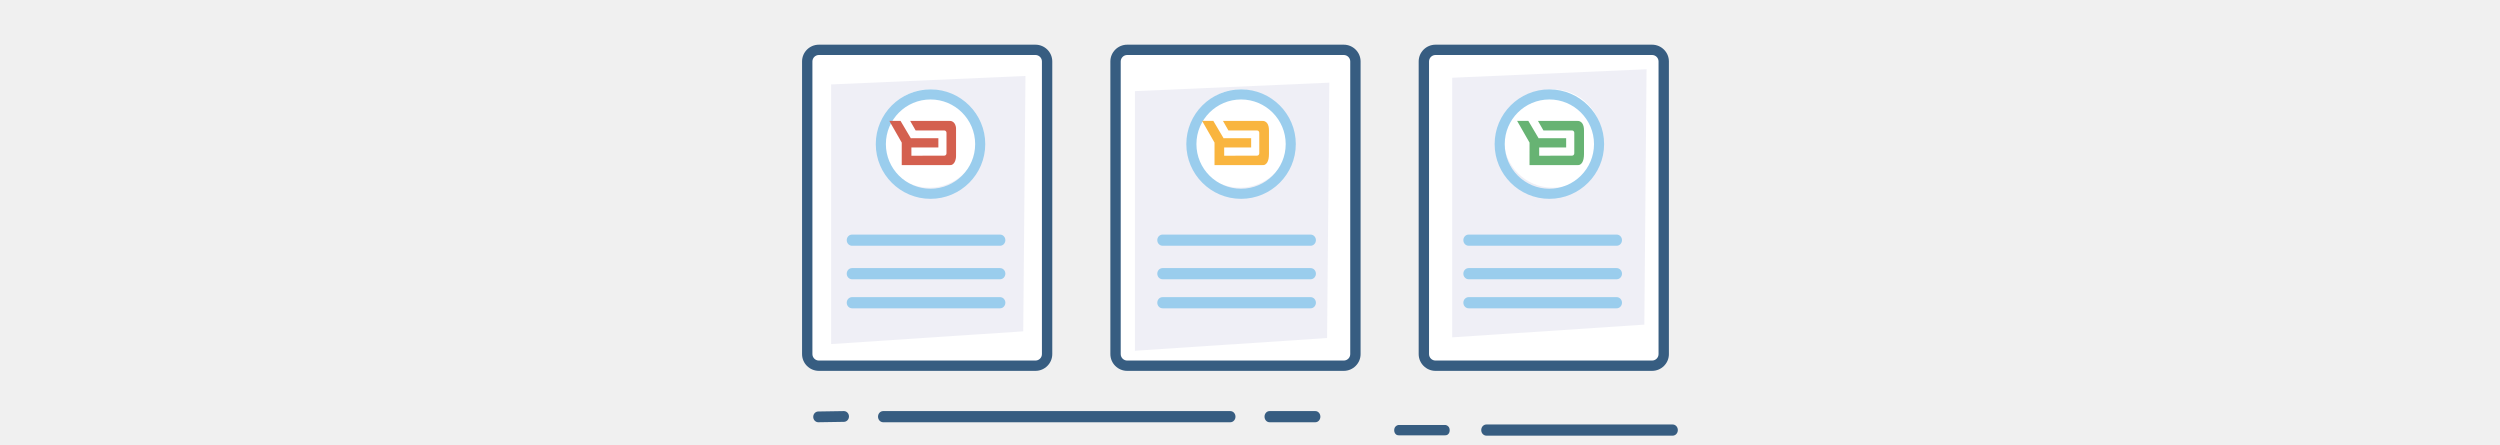
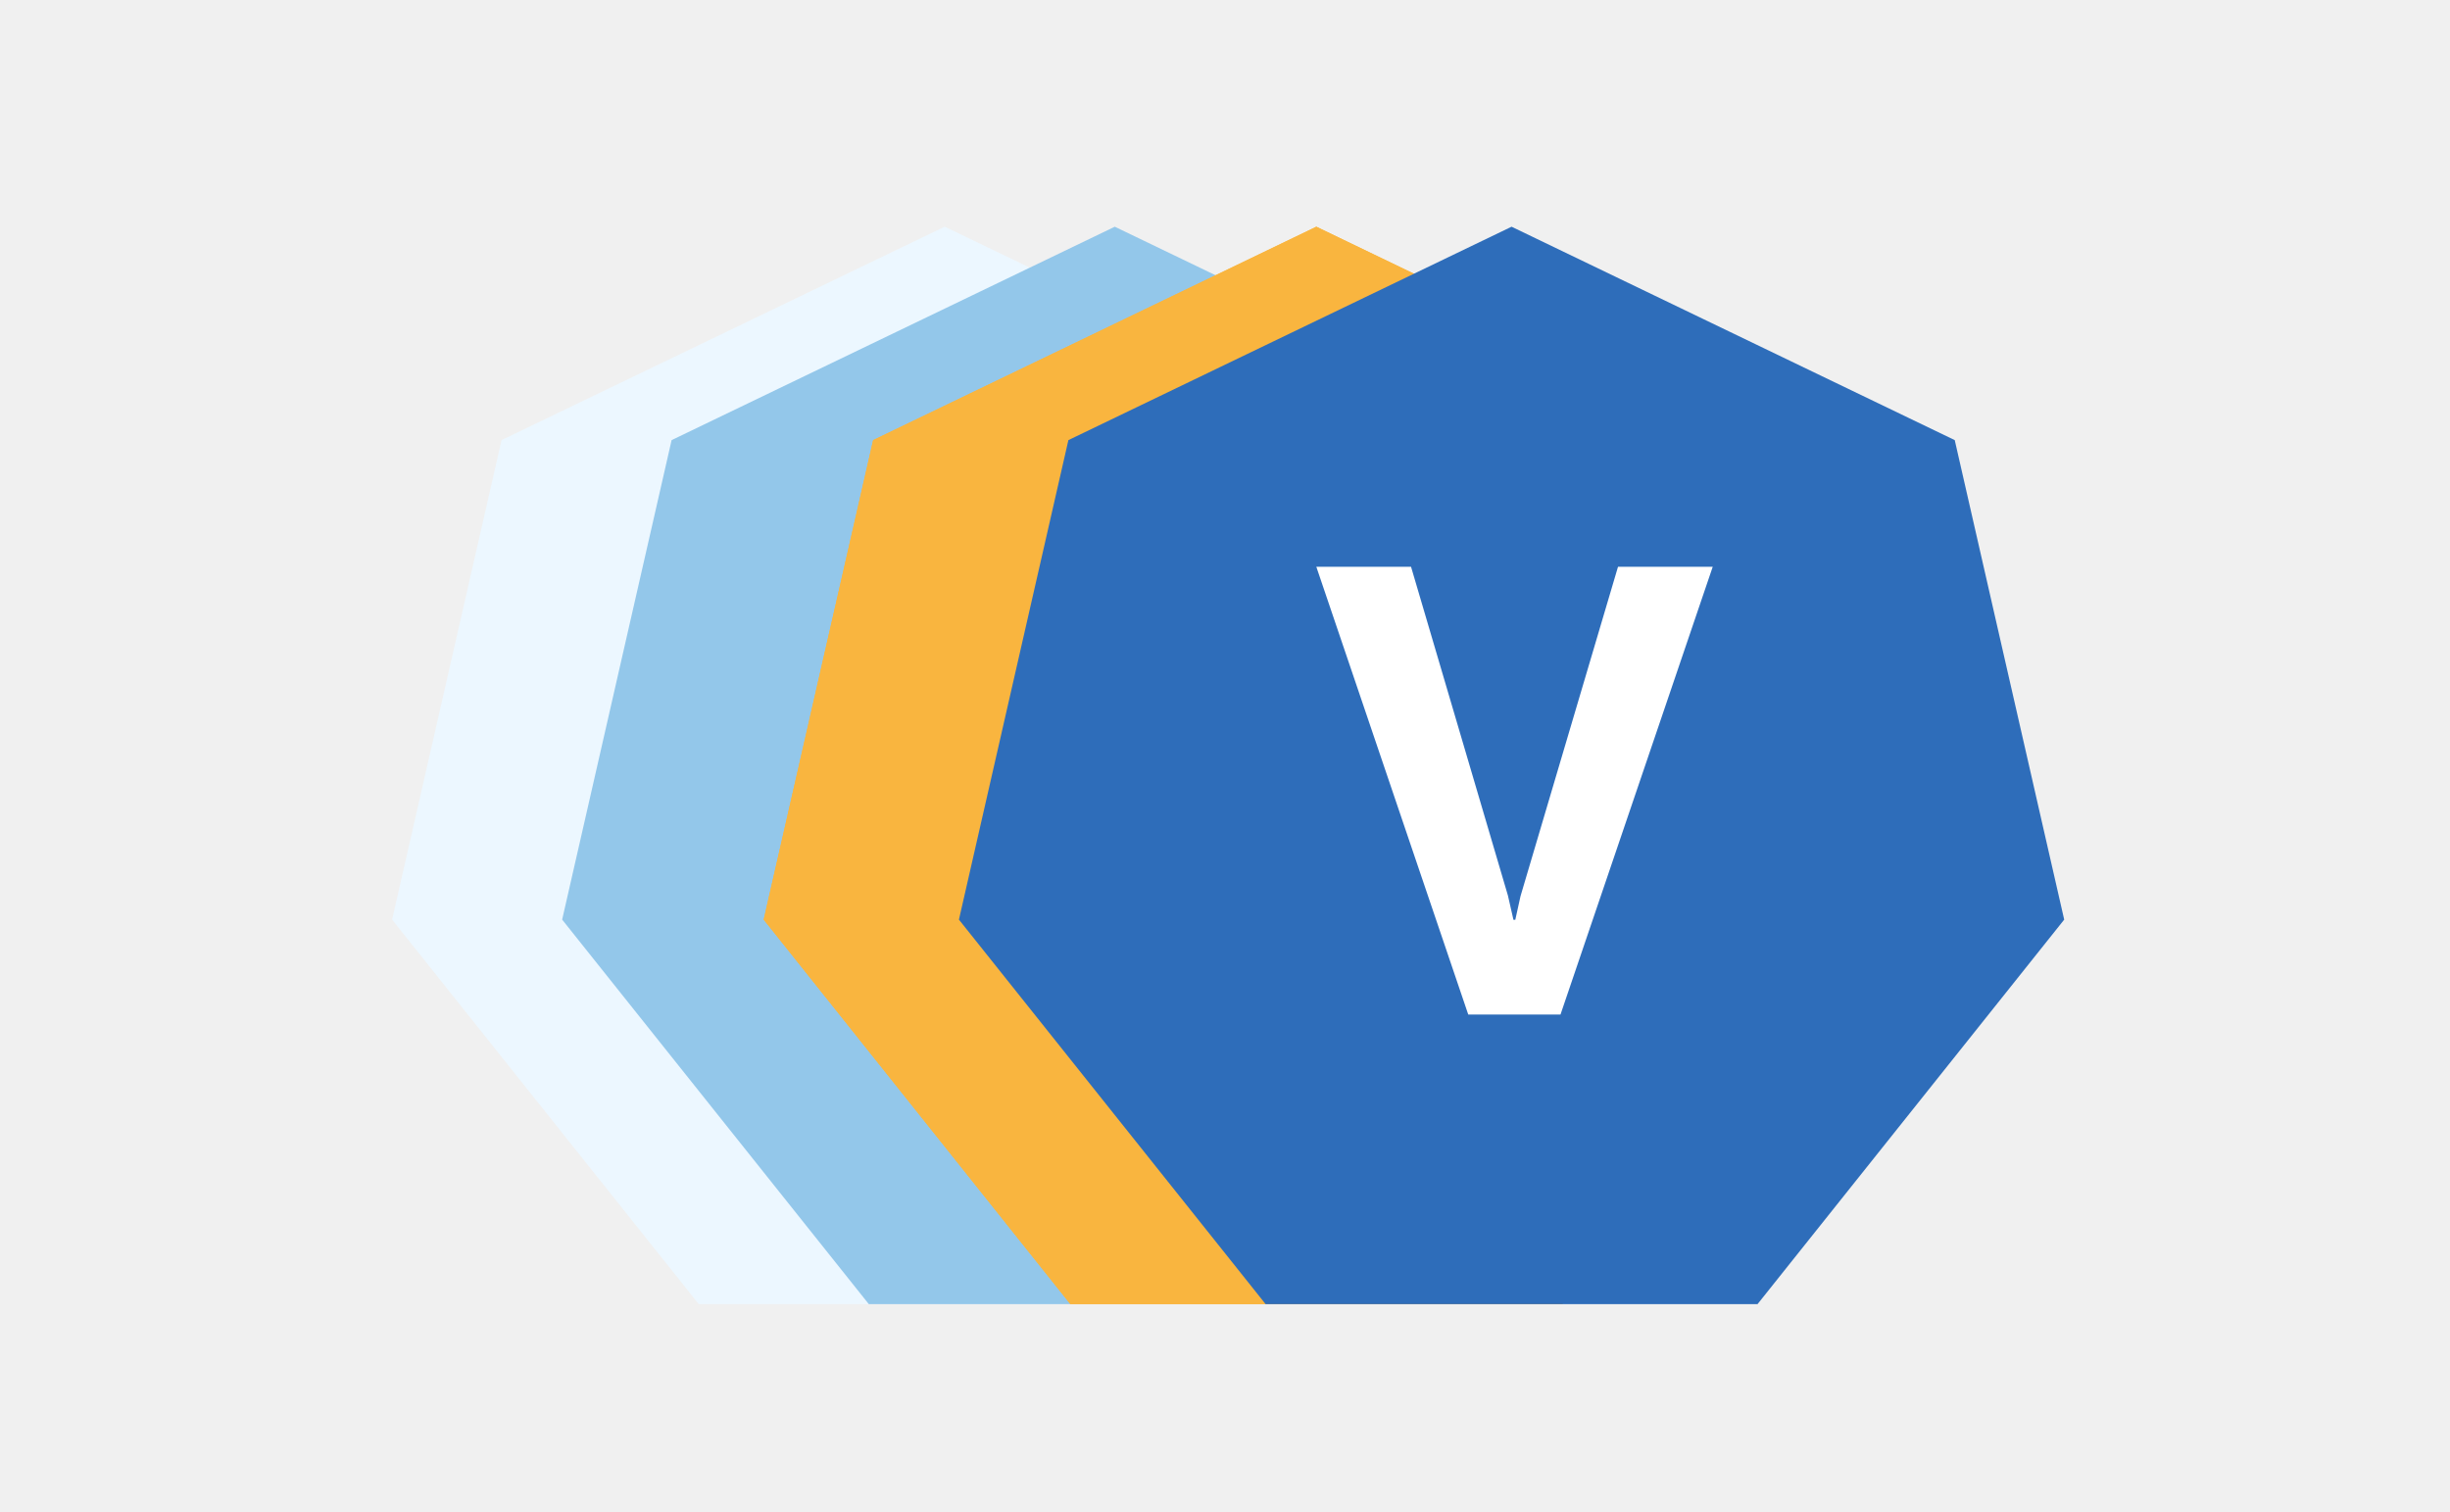
- <svg xmlns="http://www.w3.org/2000/svg" xmlns:xlink="http://www.w3.org/1999/xlink" width="1119px" height="199px" viewBox="0 0 1119 199" version="1.1">
-   <defs>
-     <polygon id="path-1" points="0 4.961 0 0.199 24.94 0.199 24.94 4.961" />
-     <polygon id="path-3" points="0 0 30 0 30 20 0 20" />
-     <polygon id="path-5" points="0 0 30 0 30 20 0 20" />
-     <polygon id="path-7" points="0 0 30 0 30 20 0 20" />
-   </defs>
+ <svg xmlns="http://www.w3.org/2000/svg" width="389px" height="240px" viewBox="0 0 389 240" version="1.1">
  <g id="Artboard" stroke="none" stroke-width="1" fill="none" fill-rule="evenodd">
-     <g id="Products_Product-variant" transform="translate(359, -3)">
-       <path d="M389.684,198 L306.316,198 C305.035,198 304,196.882 304,195.5 C304,194.118 305.035,193 306.316,193 L389.684,193 C390.965,193 392,194.118 392,195.5 C392,196.882 390.965,198 389.684,198" id="Path" fill="#375D81" fill-rule="nonzero" />
-       <path d="M191.687,192 L36.313,192 C35.036,192 34,190.882 34,189.5 C34,188.118 35.036,187 36.313,187 L191.687,187 C192.966,187 194,188.118 194,189.5 C194,190.882 192.966,192 191.687,192" id="Path" fill="#375D81" fill-rule="nonzero" />
-       <line x1="211" y1="189.5" x2="231" y2="189.5" id="Path" fill="#FFFFFF" fill-rule="nonzero" />
-       <path d="M229.756,192 L209.244,192 C208.005,192 207,190.882 207,189.5 C207,188.118 208.005,187 209.244,187 L229.756,187 C230.997,187 232,188.118 232,189.5 C232,190.882 230.997,192 229.756,192" id="Path" fill="#375D81" fill-rule="nonzero" />
-       <line x1="18" y1="189.387" x2="4" y2="189.613" id="Path" fill="#FFFFFF" fill-rule="nonzero" />
-       <path d="M7.286,192 C6.038,192 5.021,190.947 5,189.627 C4.982,188.296 5.99,187.202 7.252,187.181 L18.68,187 L18.714,187 C19.962,187 20.979,188.053 21,189.373 C21.018,190.704 20.01,191.798 18.748,191.819 L7.32,192 L7.286,192 Z" id="Path" fill="#375D81" fill-rule="nonzero" />
-       <line x1="268" y1="167.5" x2="369" y2="167.5" id="Path" fill="#FFFFFF" fill-rule="nonzero" />
-       <line x1="385" y1="167.5" x2="401" y2="167.5" id="Path" fill="#FFFFFF" fill-rule="nonzero" />
-       <g id="Group" transform="translate(265, 193)">
-         <g id="Clipped">
-           <mask id="mask-2" fill="white">
-             <use xlink:href="#path-1" />
-           </mask>
-           <g id="a" />
-           <path d="M22.667,4.961 L2.272,4.961 C1.017,4.961 -0.001,3.897 -0.001,2.58 C-0.001,1.263 1.017,0.199 2.272,0.199 L22.667,0.199 C23.924,0.199 24.94,1.263 24.94,2.58 C24.94,3.897 23.924,4.961 22.667,4.961" id="Path" fill="#375D81" fill-rule="nonzero" mask="url(#mask-2)" />
+     <g id="Group-2" transform="translate(60, 36)">
+       <g id="Group">
+         <g id="Group-4" transform="translate(135, 90) scale(-1, 1) translate(-135, -90) ">
+           <polygon id="Polygon" fill="#ECF7FF" points="180 0 250.365 33.886 267.744 110.027 219.05 171.087 140.95 171.087 92.256 110.027 109.635 33.886" />
+           <polygon id="Polygon" fill="#93C7EA" points="153 0 223.365 33.886 240.744 110.027 192.05 171.087 113.95 171.087 65.256 110.027 82.635 33.886" />
+           <polygon id="Polygon" fill="#F9B53F" points="121 0 191.365 33.886 208.744 110.027 160.05 171.087 81.95 171.087 33.256 110.027 50.635 33.886" />
+           <polygon id="Polygon" fill="#F9B53F" points="121 0 191.365 33.886 208.744 110.027 160.05 171.087 81.95 171.087 33.256 110.027 50.635 33.886" />
+           <polygon id="Polygon" fill="#2E6DBA" points="90 0 160.365 33.886 177.744 110.027 129.05 171.087 50.95 171.087 2.256 110.027 19.635 33.886" />
        </g>
-       </g>
-       <path d="M104.793,167 L8.207,167 C5.33,167 3,164.676 3,161.812 L3,31.188 C3,28.324 5.33,26 8.207,26 L104.793,26 C107.67,26 110,28.324 110,31.188 L110,161.812 C110,164.676 107.67,167 104.793,167" id="Path" fill="#FFFFFF" fill-rule="nonzero" />
-       <polyline id="Path" fill="#EFEFF6" fill-rule="nonzero" points="99.003 151.306 13 157 13 40.795 100 37" />
-       <path d="M7.542,27.614 C5.939,27.614 4.634,28.911 4.634,30.51 L4.634,161.49 C4.634,163.089 5.939,164.386 7.542,164.386 L104.458,164.386 C106.063,164.386 107.366,163.089 107.366,161.49 L107.366,30.51 C107.366,28.911 106.063,27.614 104.458,27.614 L7.542,27.614 Z M104.458,169 L7.542,169 C3.383,169 0,165.632 0,161.49 L0,30.51 C0,26.368 3.383,23 7.542,23 L104.458,23 C108.617,23 112,26.368 112,30.51 L112,161.49 C112,165.632 108.617,169 104.458,169 Z" id="Shape" fill="#375D81" fill-rule="nonzero" />
-       <line x1="24" y1="112.5" x2="90" y2="112.5" id="Path" fill="#FFFFFF" fill-rule="nonzero" />
-       <path d="M88.633,113 L22.367,113 C21.058,113 20,111.882 20,110.5 C20,109.118 21.058,108 22.367,108 L88.633,108 C89.942,108 91,109.118 91,110.5 C91,111.882 89.942,113 88.633,113" id="Path" fill="#9ACDED" fill-rule="nonzero" />
-       <line x1="24" y1="124.5" x2="90" y2="124.5" id="Path" fill="#FFFFFF" fill-rule="nonzero" />
-       <path d="M88.633,128 L22.367,128 C21.058,128 20,126.882 20,125.5 C20,124.118 21.058,123 22.367,123 L88.633,123 C89.942,123 91,124.118 91,125.5 C91,126.882 89.942,128 88.633,128" id="Path" fill="#9ACDED" fill-rule="nonzero" />
-       <line x1="24" y1="140.5" x2="90" y2="140.5" id="Path" fill="#FFFFFF" fill-rule="nonzero" />
-       <path d="M88.633,141 L22.367,141 C21.058,141 20,139.882 20,138.5 C20,137.118 21.058,136 22.367,136 L88.633,136 C89.942,136 91,137.118 91,138.5 C91,139.882 89.942,141 88.633,141" id="Path" fill="#9ACDED" fill-rule="nonzero" />
-       <path d="M241.793,167 L145.207,167 C142.33,167 140,164.676 140,161.812 L140,31.188 C140,28.324 142.33,26 145.207,26 L241.793,26 C244.668,26 247,28.324 247,31.188 L247,161.812 C247,164.676 244.668,167 241.793,167" id="Path" fill="#FFFFFF" fill-rule="nonzero" />
-       <path d="M145.542,27.614 C143.939,27.614 142.634,28.911 142.634,30.51 L142.634,161.49 C142.634,163.089 143.939,164.386 145.542,164.386 L242.458,164.386 C244.063,164.386 245.366,163.089 245.366,161.49 L245.366,30.51 C245.366,28.911 244.063,27.614 242.458,27.614 L145.542,27.614 Z M242.458,169 L145.542,169 C141.383,169 138,165.632 138,161.49 L138,30.51 C138,26.368 141.383,23 145.542,23 L242.458,23 C246.617,23 250,26.368 250,30.51 L250,161.49 C250,165.632 246.617,169 242.458,169 Z" id="Shape" fill="#375D81" fill-rule="nonzero" />
-       <polyline id="Path" fill="#EFEFF6" fill-rule="nonzero" points="235.003 154.306 149 160 149 43.795 236 40" />
-       <line x1="161" y1="112.5" x2="227" y2="112.5" id="Path" fill="#FFFFFF" fill-rule="nonzero" />
-       <path d="M227.633,113 L161.367,113 C160.058,113 159,111.882 159,110.5 C159,109.118 160.058,108 161.367,108 L227.633,108 C228.942,108 230,109.118 230,110.5 C230,111.882 228.942,113 227.633,113" id="Path" fill="#9ACDED" fill-rule="nonzero" />
-       <line x1="161" y1="124.5" x2="227" y2="124.5" id="Path" fill="#FFFFFF" fill-rule="nonzero" />
-       <path d="M227.633,128 L161.367,128 C160.058,128 159,126.882 159,125.5 C159,124.118 160.058,123 161.367,123 L227.633,123 C228.942,123 230,124.118 230,125.5 C230,126.882 228.942,128 227.633,128" id="Path" fill="#9ACDED" fill-rule="nonzero" />
-       <line x1="161" y1="140.5" x2="227" y2="140.5" id="Path" fill="#FFFFFF" fill-rule="nonzero" />
-       <path d="M227.633,141 L161.367,141 C160.058,141 159,139.882 159,138.5 C159,137.118 160.058,136 161.367,136 L227.633,136 C228.942,136 230,137.118 230,138.5 C230,139.882 228.942,141 227.633,141" id="Path" fill="#9ACDED" fill-rule="nonzero" />
-       <path d="M379.793,167 L283.207,167 C280.332,167 278,164.676 278,161.812 L278,31.188 C278,28.324 280.332,26 283.207,26 L379.793,26 C382.668,26 385,28.324 385,31.188 L385,161.812 C385,164.676 382.668,167 379.793,167" id="Path" fill="#FFFFFF" fill-rule="nonzero" />
-       <path d="M283.542,27.614 C281.939,27.614 280.634,28.911 280.634,30.51 L280.634,161.49 C280.634,163.089 281.939,164.386 283.542,164.386 L380.458,164.386 C382.064,164.386 383.366,163.089 383.366,161.49 L383.366,30.51 C383.366,28.911 382.064,27.614 380.458,27.614 L283.542,27.614 Z M380.458,169 L283.542,169 C279.383,169 276,165.632 276,161.49 L276,30.51 C276,26.368 279.383,23 283.542,23 L380.458,23 C384.617,23 388,26.368 388,30.51 L388,161.49 C388,165.632 384.617,169 380.458,169 Z" id="Shape" fill="#375D81" fill-rule="nonzero" />
-       <polyline id="Path" fill="#EFEFF6" fill-rule="nonzero" points="377.003 148.306 291 154 291 37.795 378 34" />
-       <line x1="300" y1="112.5" x2="366" y2="112.5" id="Path" fill="#FFFFFF" fill-rule="nonzero" />
-       <path d="M364.633,113 L298.367,113 C297.058,113 296,111.882 296,110.5 C296,109.118 297.058,108 298.367,108 L364.633,108 C365.942,108 367,109.118 367,110.5 C367,111.882 365.942,113 364.633,113" id="Path" fill="#9ACDED" fill-rule="nonzero" />
-       <line x1="300" y1="124.5" x2="366" y2="124.5" id="Path" fill="#FFFFFF" fill-rule="nonzero" />
-       <path d="M364.633,128 L298.367,128 C297.058,128 296,126.882 296,125.5 C296,124.118 297.058,123 298.367,123 L364.633,123 C365.942,123 367,124.118 367,125.5 C367,126.882 365.942,128 364.633,128" id="Path" fill="#9ACDED" fill-rule="nonzero" />
-       <line x1="300" y1="140.5" x2="366" y2="140.5" id="Path" fill="#FFFFFF" fill-rule="nonzero" />
-       <path d="M364.633,141 L298.367,141 C297.058,141 296,139.882 296,138.5 C296,137.118 297.058,136 298.367,136 L364.633,136 C365.942,136 367,137.118 367,138.5 C367,139.882 365.942,141 364.633,141" id="Path" fill="#9ACDED" fill-rule="nonzero" />
-       <path d="M73,73 C73,85.151 63.151,95 51,95 C38.851,95 29,85.151 29,73 C29,60.849 38.851,51 51,51 C63.151,51 73,60.849 73,73" id="Path" fill="#EFEFF6" fill-rule="nonzero" />
-       <path d="M79,65 C79,77.151 69.151,87 57,87 C44.851,87 35,77.151 35,65 C35,52.849 44.851,43 57,43 C69.151,43 79,52.849 79,65" id="Path" fill="#FFFFFF" fill-rule="nonzero" />
-       <path d="M57.5,47.519 C46.484,47.519 37.519,56.484 37.519,67.5 C37.519,78.516 46.484,87.481 57.5,87.481 C68.516,87.481 77.481,78.516 77.481,67.5 C77.481,56.484 68.516,47.519 57.5,47.519 M57.5,92 C43.989,92 33,81.009 33,67.5 C33,53.989 43.989,43 57.5,43 C71.011,43 82,53.989 82,67.5 C82,81.009 71.011,92 57.5,92" id="Shape" fill="#9ACDED" fill-rule="nonzero" />
-       <g id="06_Backbase_B-icon_white_RGB" transform="translate(39, 57)">
-         <mask id="mask-4" fill="white">
-           <use xlink:href="#path-3" />
-         </mask>
-         <g id="Clip-2" />
-         <path d="M26.677,0.031 L9.348,0.031 L11.835,4.389 L12.834,4.389 L12.98,4.393 L24.616,4.394 C24.918,4.394 25.646,4.543 25.65,5.519 L25.65,14.542 C25.646,15.52 24.918,15.668 24.616,15.668 L9.945,15.703 L9.937,12.006 L22.014,12.006 L22.014,7.857 L9.676,7.874 L5.017,0 L0,0 L5.622,9.834 L5.617,19.996 L9.811,19.996 L9.811,20 L26.948,20 C28.877,20 30,18.312 30,14.928 L30,4.408 C30,1.507 28.877,0.031 26.677,0.031" id="Fill-1" fill="#D4604F" mask="url(#mask-4)" />
-       </g>
-       <path d="M214,73 C214,85.151 204.151,95 192,95 C179.851,95 170,85.151 170,73 C170,60.849 179.851,51 192,51 C204.151,51 214,60.849 214,73" id="Path" fill="#EFEFF6" fill-rule="nonzero" />
-       <path d="M218,65 C218,77.151 208.151,87 196,87 C183.851,87 174,77.151 174,65 C174,52.849 183.851,43 196,43 C208.151,43 218,52.849 218,65" id="Path" fill="#FFFFFF" fill-rule="nonzero" />
-       <path d="M196.5,47.519 C185.484,47.519 176.519,56.484 176.519,67.5 C176.519,78.516 185.484,87.481 196.5,87.481 C207.516,87.481 216.481,78.516 216.481,67.5 C216.481,56.484 207.516,47.519 196.5,47.519 M196.5,92 C182.989,92 172,81.009 172,67.5 C172,53.989 182.989,43 196.5,43 C210.011,43 221,53.989 221,67.5 C221,81.009 210.011,92 196.5,92" id="Shape" fill="#9ACDED" fill-rule="nonzero" />
-       <g id="06_Backbase_B-icon_white_RGB" transform="translate(179, 57)">
-         <mask id="mask-6" fill="white">
-           <use xlink:href="#path-5" />
-         </mask>
-         <g id="Clip-2" />
-         <path d="M26.677,0.031 L9.348,0.031 L11.835,4.389 L12.834,4.389 L12.98,4.393 L24.616,4.394 C24.918,4.394 25.646,4.543 25.65,5.519 L25.65,14.542 C25.646,15.52 24.918,15.668 24.616,15.668 L9.945,15.703 L9.937,12.006 L22.014,12.006 L22.014,7.857 L9.676,7.874 L5.017,0 L0,0 L5.622,9.834 L5.617,19.996 L9.811,19.996 L9.811,20 L26.948,20 C28.877,20 30,18.312 30,14.928 L30,4.408 C30,1.507 28.877,0.031 26.677,0.031" id="Fill-1" fill="#F9B53F" mask="url(#mask-6)" />
-       </g>
-       <path d="M353,73 C353,85.151 343.149,95 330.999,95 C318.853,95 309,85.151 309,73 C309,60.849 318.853,51 330.999,51 C343.149,51 353,60.849 353,73" id="Path" fill="#EFEFF6" fill-rule="nonzero" />
-       <path d="M358,65 C358,77.151 348.151,87 336,87 C323.851,87 314,77.151 314,65 C314,52.849 323.851,43 336,43 C348.151,43 358,52.849 358,65" id="Path" fill="#FFFFFF" fill-rule="nonzero" />
-       <path d="M334.5,47.519 C323.484,47.519 314.519,56.484 314.519,67.5 C314.519,78.516 323.484,87.481 334.5,87.481 C345.516,87.481 354.481,78.516 354.481,67.5 C354.481,56.484 345.516,47.519 334.5,47.519 M334.5,92 C320.989,92 310,81.009 310,67.5 C310,53.989 320.989,43 334.5,43 C348.011,43 359,53.989 359,67.5 C359,81.009 348.011,92 334.5,92" id="Shape" fill="#9ACDED" fill-rule="nonzero" />
-       <g id="06_Backbase_B-icon_white_RGB" transform="translate(320, 57)">
-         <mask id="mask-8" fill="white">
-           <use xlink:href="#path-7" />
-         </mask>
-         <g id="Clip-2" />
-         <path d="M26.677,0.031 L9.348,0.031 L11.835,4.389 L12.834,4.389 L12.98,4.393 L24.616,4.394 C24.918,4.394 25.646,4.543 25.65,5.519 L25.65,14.542 C25.646,15.52 24.918,15.668 24.616,15.668 L9.945,15.703 L9.937,12.006 L22.014,12.006 L22.014,7.857 L9.676,7.874 L5.017,0 L0,0 L5.622,9.834 L5.617,19.996 L9.811,19.996 L9.811,20 L26.948,20 C28.877,20 30,18.312 30,14.928 L30,4.408 C30,1.507 28.877,0.031 26.677,0.031" id="Fill-1" fill="#67B373" mask="url(#mask-8)" />
+         <polygon id="V" fill="#FFFFFF" fill-rule="nonzero" points="187.77 125.094 211.939 54 196.9 54 181.422 106.295 180.592 110.055 180.299 110.055 179.42 106.197 164.039 54 149 54 173.121 125.094" />
      </g>
    </g>
  </g>
</svg>
